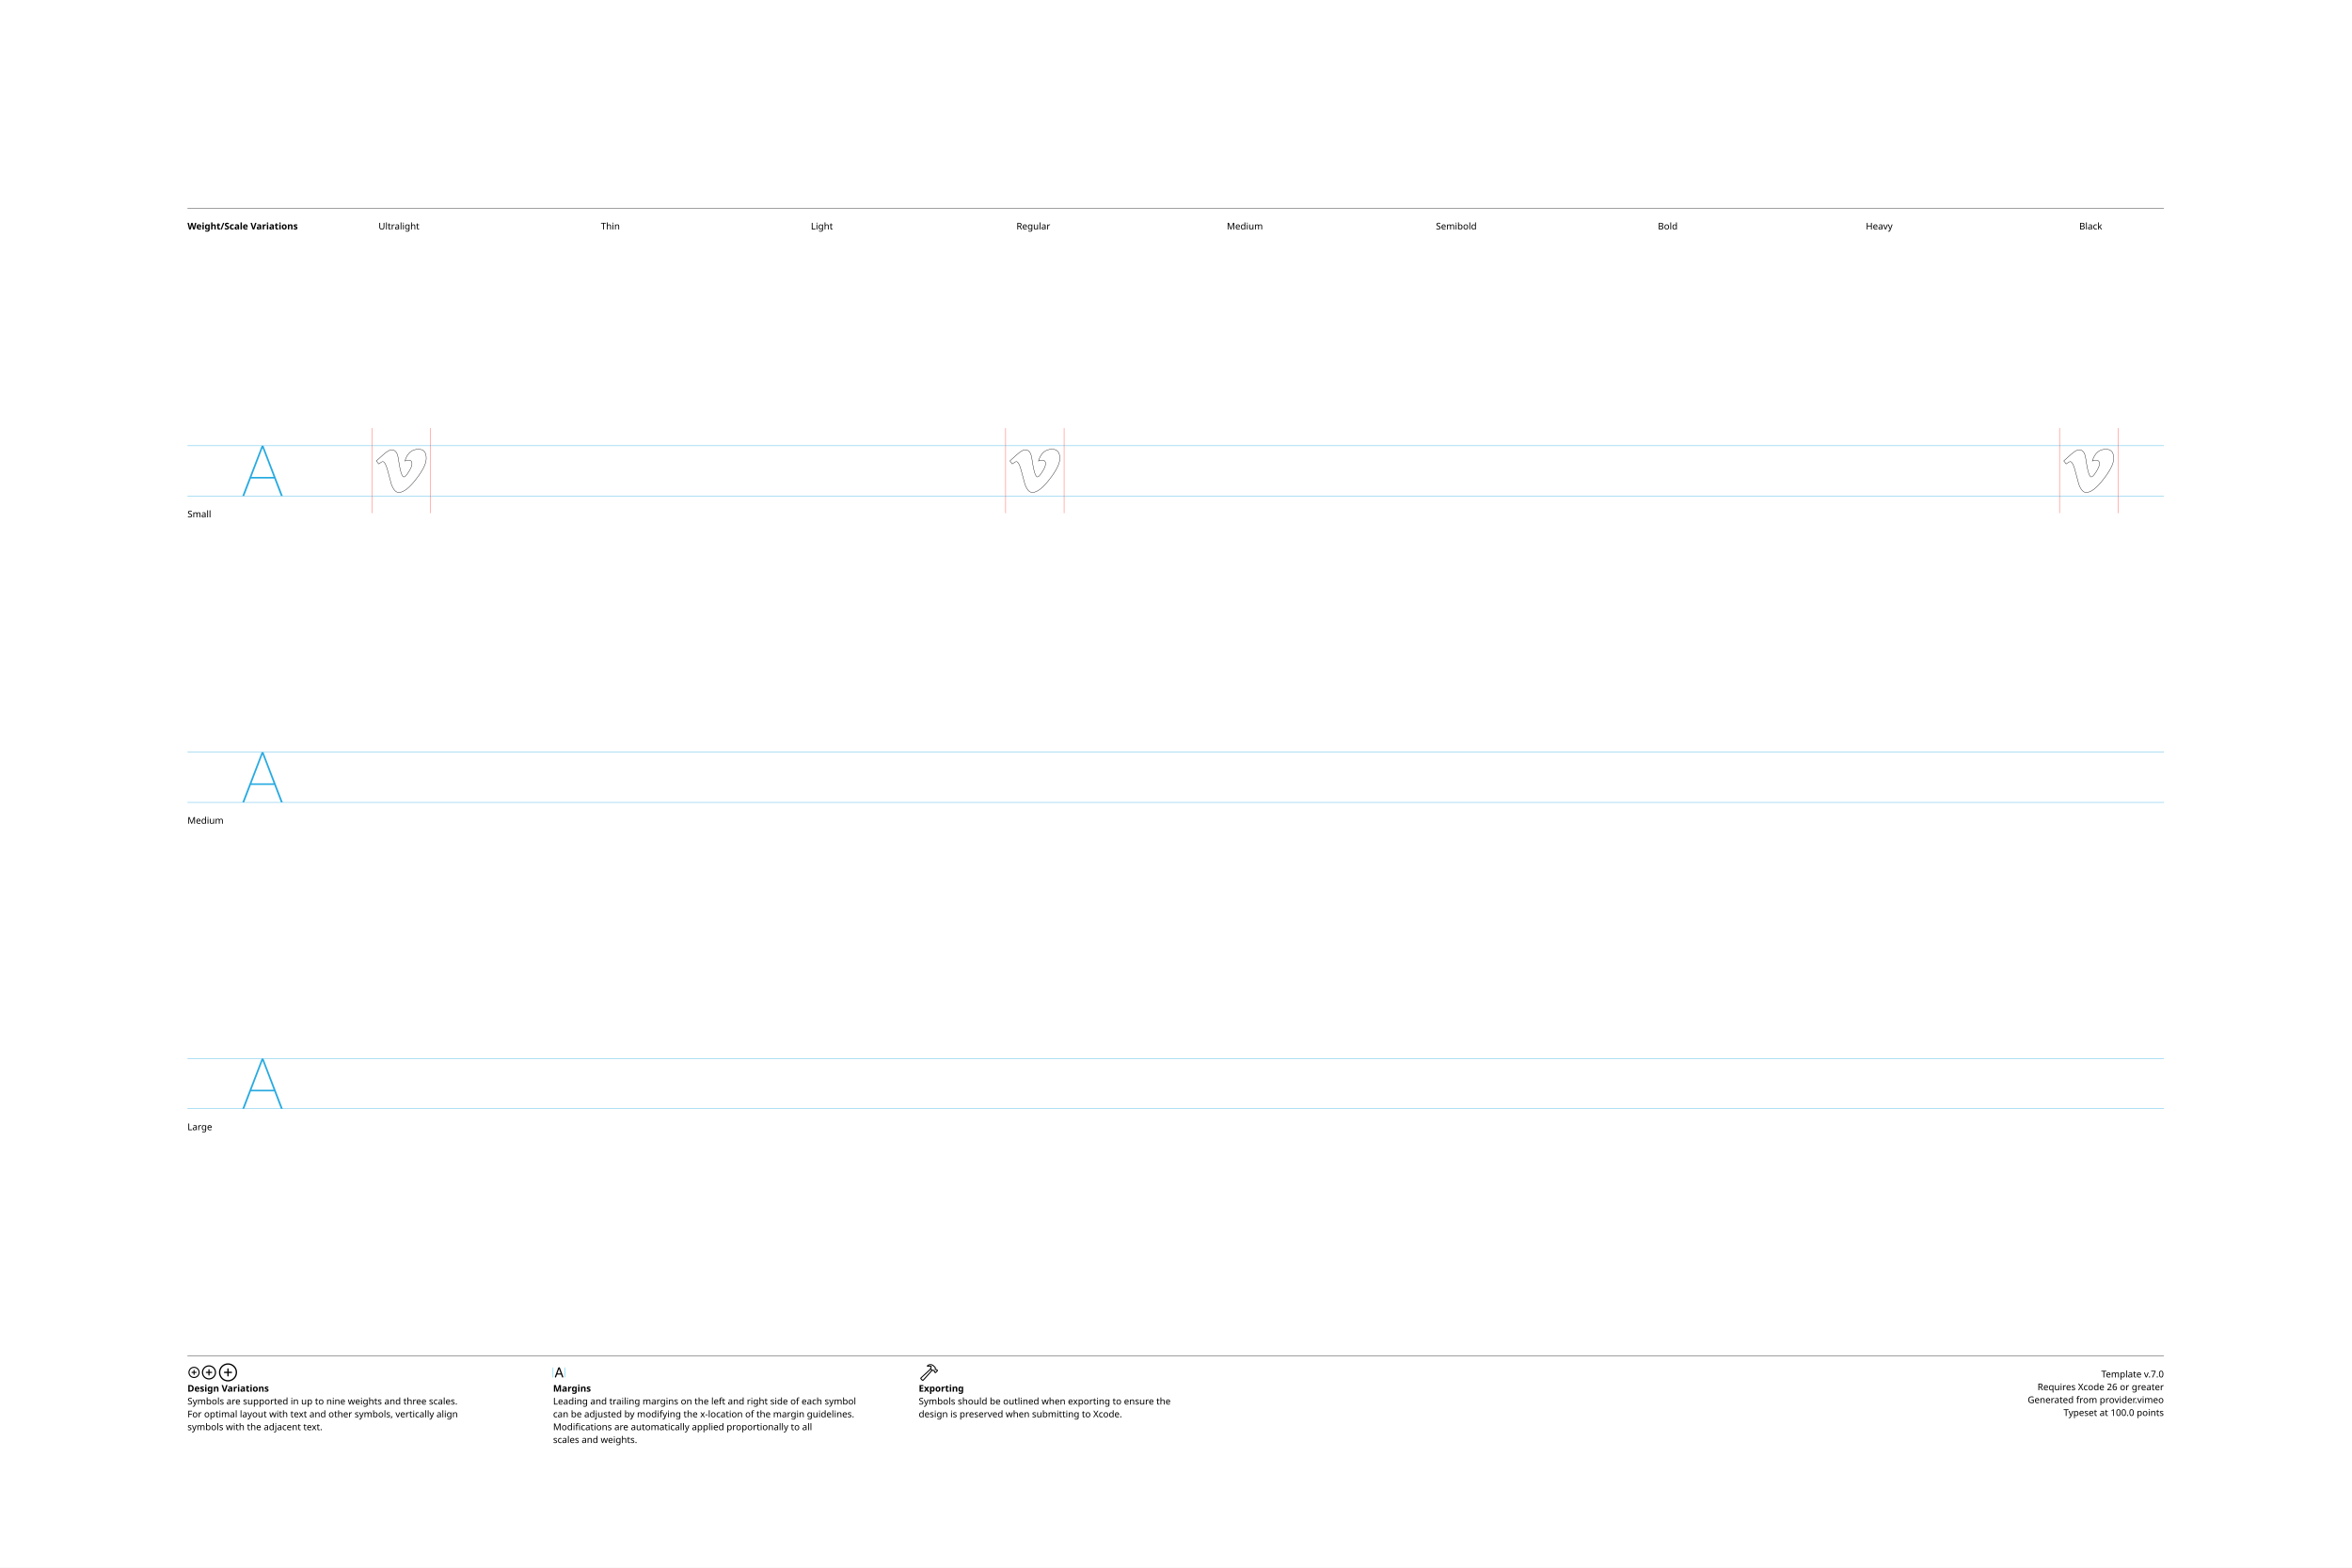
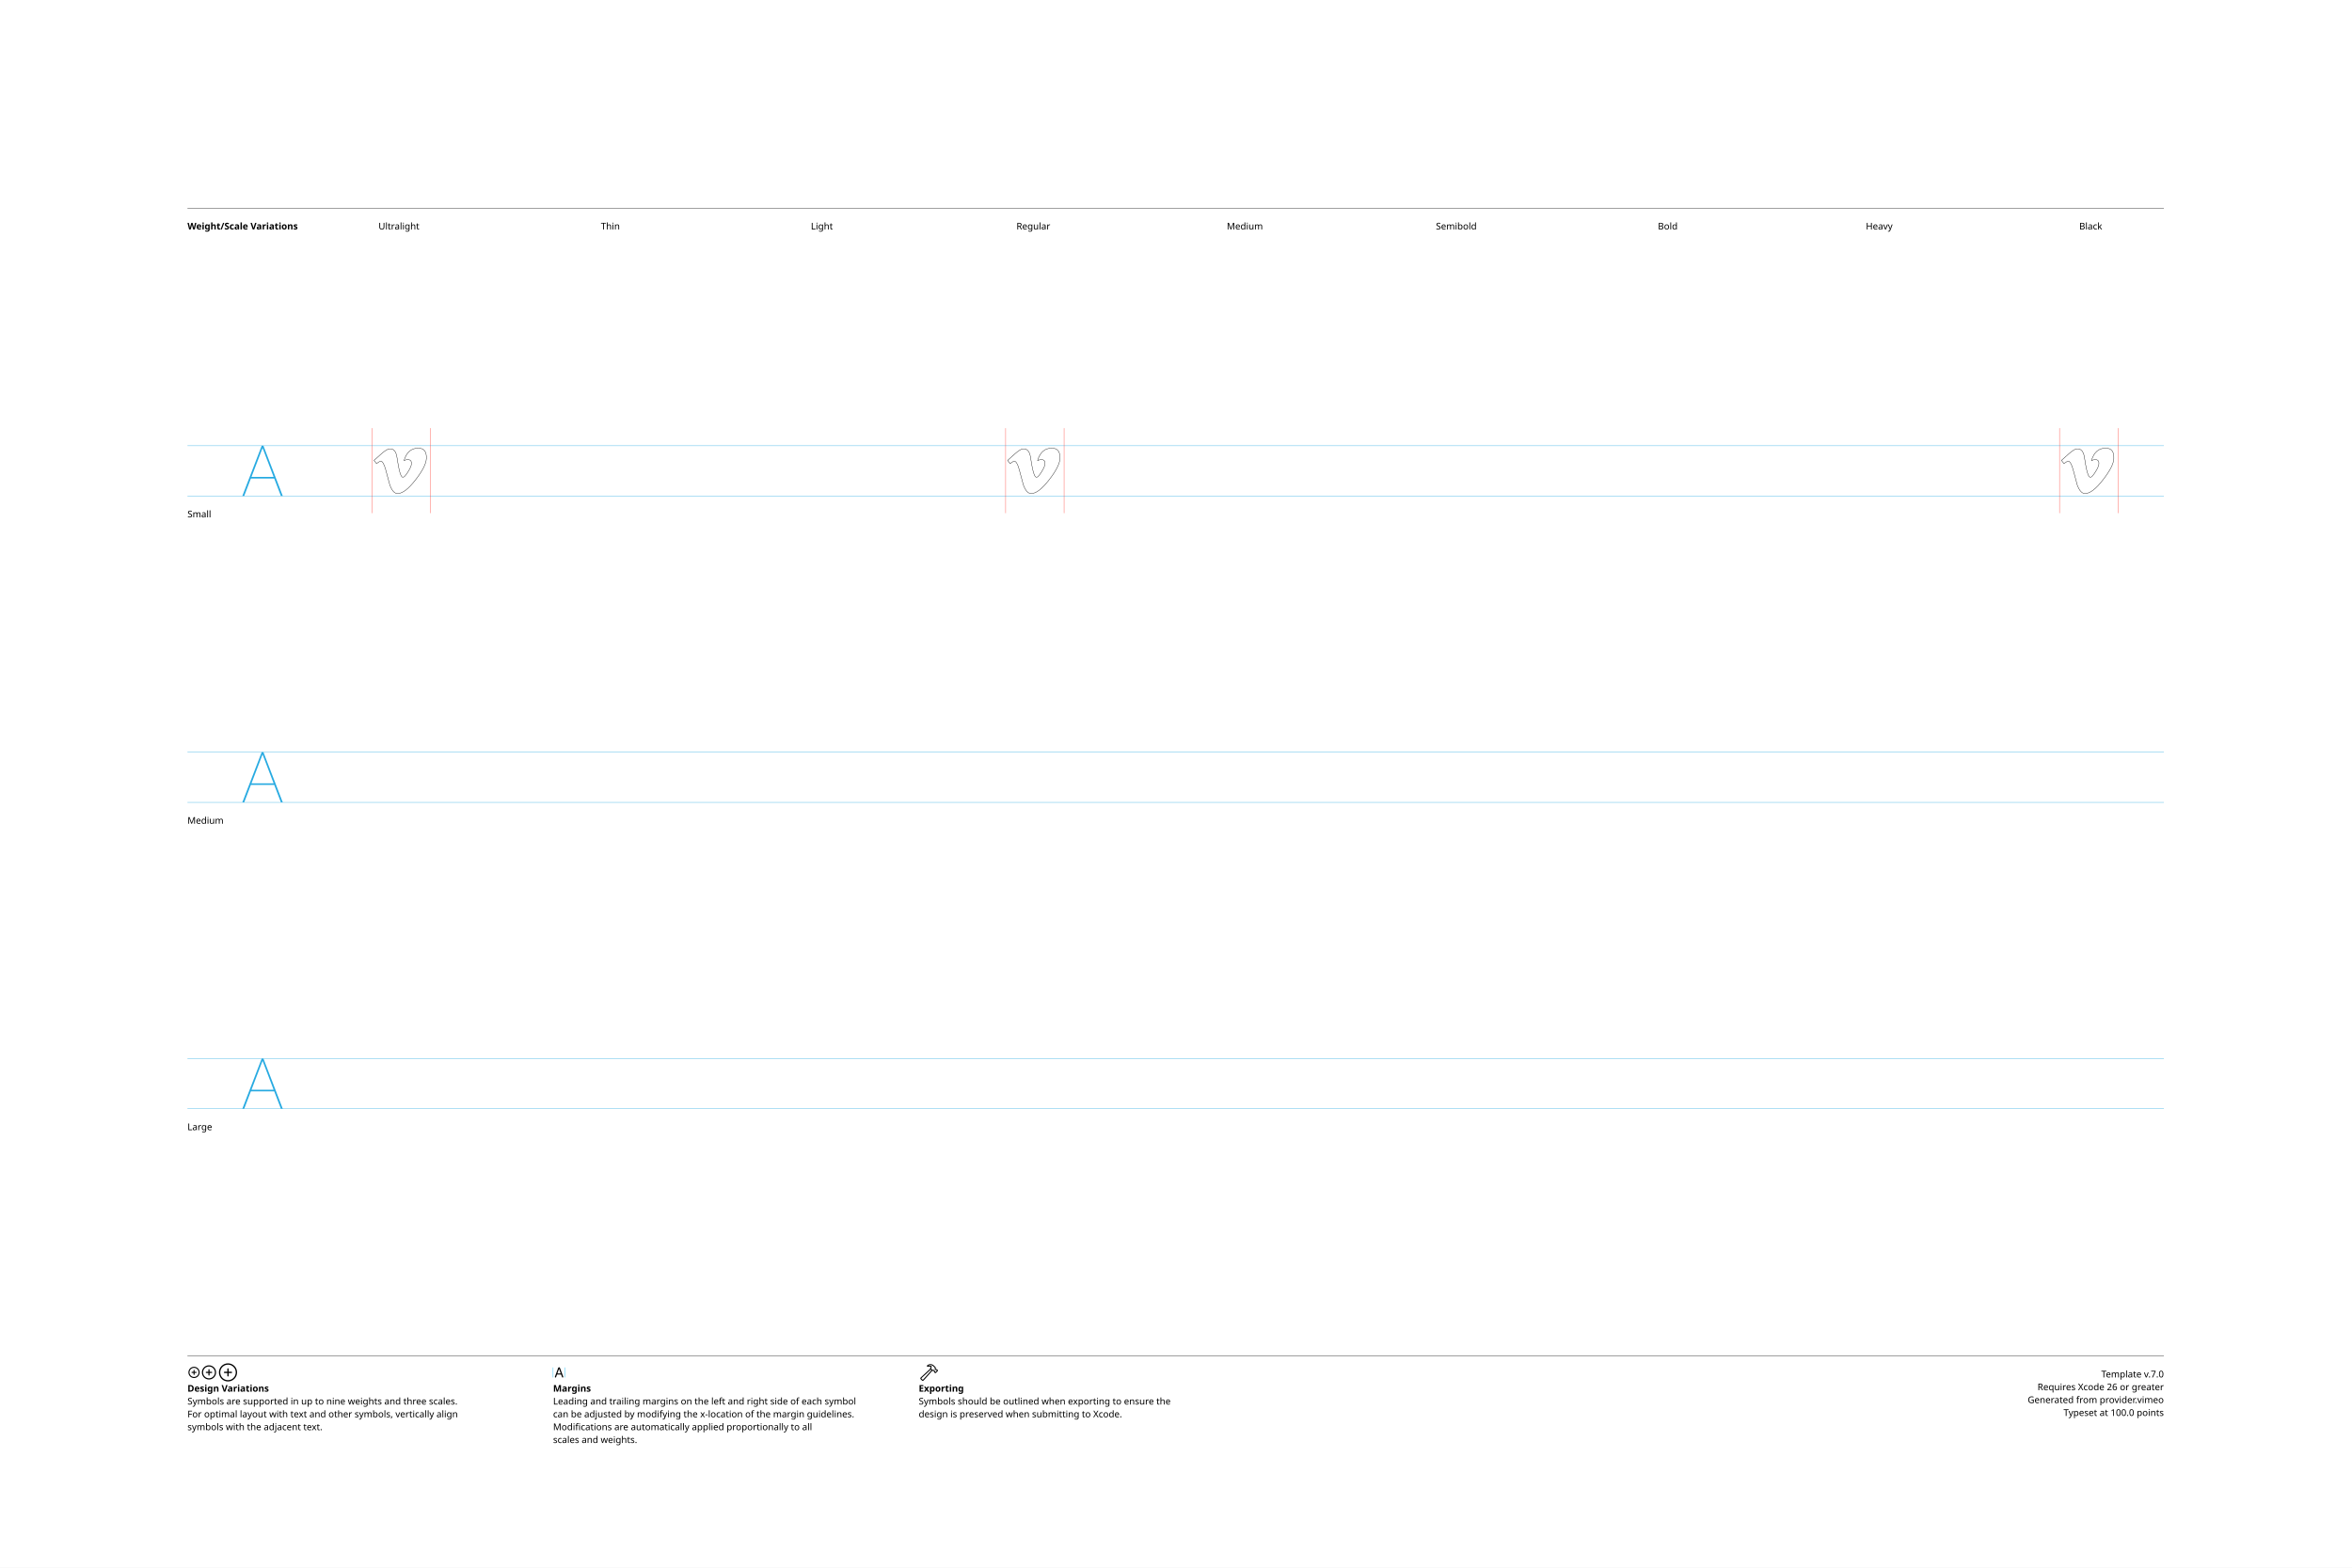
<svg xmlns="http://www.w3.org/2000/svg" version="1.1" viewBox="0 0 3300 2200">
  <style>.defaults {-sfsymbols-variable-value-mode:color;-sfsymbols-draw-reverses-motion-groups:false}

.monochrome-0 {-sfsymbols-motion-group:0}

.multicolor-0:tintColor {-sfsymbols-motion-group:0}

.hierarchical-0:primary {-sfsymbols-motion-group:0}

.SFSymbolsPreviewWireframe {fill:none;opacity:1.0;stroke:black;stroke-width:0.5}
</style>
  <g id="Notes">
    <rect height="2200" id="artboard" style="fill:white;opacity:1" width="3300" x="0" y="0" />
    <line style="fill:none;stroke:black;opacity:1;stroke-width:0.5;" x1="263" x2="3036" y1="292" y2="292" />
    <text style="stroke:none;fill:black;font-family:sans-serif;font-size:13;font-weight:bold;" transform="matrix(1 0 0 1 263 322)">Weight/Scale Variations</text>
    <text style="stroke:none;fill:black;font-family:sans-serif;font-size:13;text-anchor:middle;" transform="matrix(1 0 0 1 559.711 322)">Ultralight</text>
    <text style="stroke:none;fill:black;font-family:sans-serif;font-size:13;text-anchor:middle;" transform="matrix(1 0 0 1 856.422 322)">Thin</text>
    <text style="stroke:none;fill:black;font-family:sans-serif;font-size:13;text-anchor:middle;" transform="matrix(1 0 0 1 1153.13 322)">Light</text>
    <text style="stroke:none;fill:black;font-family:sans-serif;font-size:13;text-anchor:middle;" transform="matrix(1 0 0 1 1449.84 322)">Regular</text>
    <text style="stroke:none;fill:black;font-family:sans-serif;font-size:13;text-anchor:middle;" transform="matrix(1 0 0 1 1746.56 322)">Medium</text>
    <text style="stroke:none;fill:black;font-family:sans-serif;font-size:13;text-anchor:middle;" transform="matrix(1 0 0 1 2043.27 322)">Semibold</text>
    <text style="stroke:none;fill:black;font-family:sans-serif;font-size:13;text-anchor:middle;" transform="matrix(1 0 0 1 2339.98 322)">Bold</text>
    <text style="stroke:none;fill:black;font-family:sans-serif;font-size:13;text-anchor:middle;" transform="matrix(1 0 0 1 2636.69 322)">Heavy</text>
    <text style="stroke:none;fill:black;font-family:sans-serif;font-size:13;text-anchor:middle;" transform="matrix(1 0 0 1 2933.4 322)">Black</text>
    <line style="fill:none;stroke:black;opacity:1;stroke-width:0.5;" x1="263" x2="3036" y1="1903" y2="1903" />
    <g transform="matrix(0.2 0 0 0.2 263 1933)">
      <path d="m46.24 4.15c21.777 0 39.453-17.627 39.453-39.404s-17.676-39.404-39.453-39.404c-21.729 0-39.404 17.627-39.404 39.404s17.676 39.404 39.404 39.404Zm0-7.422c-17.676 0-31.934-14.307-31.934-31.982s14.258-31.982 31.934-31.982 31.982 14.307 31.982 31.982-14.307 31.982-31.982 31.982Zm3.613-17.773v-28.467c0-2.246-1.465-3.76-3.711-3.76-2.148 0-3.613 1.514-3.613 3.76v28.467c0 2.197 1.465 3.711 3.613 3.711 2.246 0 3.711-1.514 3.711-3.711Zm-17.822-10.596h28.418c2.197 0 3.711-1.465 3.711-3.613 0-2.197-1.514-3.711-3.711-3.711h-28.418c-2.246 0-3.76 1.514-3.76 3.711 0 2.148 1.514 3.613 3.76 3.613Z" />
    </g>
    <g transform="matrix(0.2 0 0 0.2 281.506 1933)">
      <path d="m58.545 14.551c27.49 0 49.805-22.314 49.805-49.805s-22.314-49.805-49.805-49.805-49.805 22.314-49.805 49.805 22.314 49.805 49.805 49.805Zm0-8.301c-22.949 0-41.504-18.555-41.504-41.504s18.555-41.504 41.504-41.504 41.504 18.555 41.504 41.504-18.555 41.504-41.504 41.504Zm4.053-23.096v-36.914c0-2.49-1.709-4.199-4.15-4.199-2.393 0-4.053 1.709-4.053 4.199v36.914c0 2.441 1.66 4.15 4.053 4.15 2.441 0 4.15-1.66 4.15-4.15Zm-22.559-14.404h36.963c2.441 0 4.15-1.611 4.15-4.004 0-2.441-1.709-4.15-4.15-4.15h-36.963c-2.49 0-4.15 1.709-4.15 4.15 0 2.393 1.66 4.004 4.15 4.004Z" />
    </g>
    <g transform="matrix(0.2 0 0 0.2 304.924 1933)">
      <path d="m74.853 28.32c35.107 0 63.623-28.467 63.623-63.574s-28.516-63.623-63.623-63.623-63.574 28.516-63.574 63.623 28.467 63.574 63.574 63.574Zm0-9.082c-30.127 0-54.492-24.365-54.492-54.492s24.365-54.492 54.492-54.492 54.492 24.365 54.492 54.492-24.365 54.492-54.492 54.492Zm4.443-30.322v-48.486c0-2.734-1.855-4.639-4.541-4.639-2.588 0-4.443 1.904-4.443 4.639v48.486c0 2.686 1.855 4.59 4.443 4.59 2.686 0 4.541-1.855 4.541-4.59Zm-28.711-19.775h48.486c2.686 0 4.59-1.807 4.59-4.395 0-2.734-1.855-4.59-4.59-4.59h-48.486c-2.734 0-4.59 1.855-4.59 4.59 0 2.588 1.855 4.395 4.59 4.395Z" />
    </g>
    <text style="stroke:none;fill:black;font-family:sans-serif;font-size:13;font-weight:bold;" transform="matrix(1 0 0 1 263 1953)">Design Variations</text>
    <text style="stroke:none;fill:black;font-family:sans-serif;font-size:13;" transform="matrix(1 0 0 1 263 1971)">Symbols are supported in up to nine weights and three scales.</text>
    <text style="stroke:none;fill:black;font-family:sans-serif;font-size:13;" transform="matrix(1 0 0 1 263 1989)">For optimal layout with text and other symbols, vertically align</text>
    <text style="stroke:none;fill:black;font-family:sans-serif;font-size:13;" transform="matrix(1 0 0 1 263 2007)">symbols with the adjacent text.</text>
    <line style="fill:none;stroke:#00AEEF;stroke-width:0.5;opacity:1.0;" x1="776" x2="776" y1="1919" y2="1933" />
    <g transform="matrix(0.2 0 0 0.2 776 1933)">
      <path d="m16.553 0.781c2.588 0 3.857-0.977 4.785-3.711l20.557-57.52h0.244l20.605 57.52c0.928 2.734 2.197 3.711 4.736 3.711 2.588 0 4.248-1.562 4.248-4.004 0-0.83-0.146-1.611-0.537-2.637l-22.9-60.986c-1.123-2.979-3.125-4.492-6.25-4.492-3.027 0-5.078 1.465-6.152 4.443l-22.9 61.084c-0.391 1.025-0.537 1.807-0.537 2.637 0 2.441 1.562 3.955 4.102 3.955Zm10.205-20.947h30.664c2.002 0 3.662-1.66 3.662-3.662 0-2.051-1.66-3.662-3.662-3.662h-30.664c-2.002 0-3.662 1.611-3.662 3.662 0 2.002 1.66 3.662 3.662 3.662Z" />
    </g>
    <line style="fill:none;stroke:#00AEEF;stroke-width:0.5;opacity:1.0;" x1="792.836" x2="792.836" y1="1919" y2="1933" />
    <text style="stroke:none;fill:black;font-family:sans-serif;font-size:13;font-weight:bold;" transform="matrix(1 0 0 1 776 1953)">Margins</text>
    <text style="stroke:none;fill:black;font-family:sans-serif;font-size:13;" transform="matrix(1 0 0 1 776 1971)">Leading and trailing margins on the left and right side of each symbol</text>
    <text style="stroke:none;fill:black;font-family:sans-serif;font-size:13;" transform="matrix(1 0 0 1 776 1989)">can be adjusted by modifying the x-location of the margin guidelines.</text>
    <text style="stroke:none;fill:black;font-family:sans-serif;font-size:13;" transform="matrix(1 0 0 1 776 2007)">Modifications are automatically applied proportionally to all</text>
    <text style="stroke:none;fill:black;font-family:sans-serif;font-size:13;" transform="matrix(1 0 0 1 776 2025)">scales and weights.</text>
    <g transform="matrix(0.2 0 0 0.2 1289 1933)">
      <path d="m14.209 13.135 7.861 7.861c4.297 4.395 9.326 4.102 13.867-1.025l60.693-68.213-4.883-4.883-60.254 67.676c-1.807 1.953-3.467 2.441-5.811 0.098l-5.176-5.127c-2.295-2.295-1.807-3.955 0.195-5.811l67.481-62.158-4.883-4.834-68.066 62.598c-4.98 4.59-5.322 9.473-1.025 13.818Zm44.873-97.461c-2.051 2.002-2.246 4.883-1.074 6.787 1.123 1.807 3.467 3.027 6.592 2.246 5.859-1.66 12.598-2.393 18.896 0.928l-2.686 7.129c-1.611 4.004-0.732 6.885 1.709 9.424l10.254 10.303c2.344 2.393 4.541 2.441 7.08 1.953l4.443-0.732 2.588 2.539-0.195 2.246c-0.098 2.295 0.537 4.297 2.783 6.494l3.369 3.32c2.295 2.295 5.518 2.49 7.812 0.195l12.988-13.037c2.295-2.344 2.148-5.371-0.195-7.666l-3.418-3.418c-2.197-2.197-4.053-3.027-6.348-2.881l-2.344 0.244-2.441-2.441 1.025-4.688c0.635-2.734-0.244-4.98-2.881-7.617l-11.279-11.182c-12.94-12.842-35.596-11.035-46.68-0.146Zm7.08 2.051c8.789-6.396 25.977-5.664 33.691 1.953l12.305 12.207c1.025 1.025 1.221 1.807 0.928 3.32l-1.465 6.641 6.738 6.689 4.395-0.244c1.123-0.049 1.514 0.049 2.344 0.879l2.539 2.49-10.84 10.84-2.49-2.49c-0.83-0.879-0.977-1.221-0.928-2.393l0.293-4.346-6.689-6.738-6.836 1.172c-1.416 0.293-2.051 0.195-3.174-0.879l-8.936-8.887c-1.074-1.025-1.172-1.709-0.488-3.369l4.59-11.475c-6.104-6.348-17.041-7.52-25.586-4.59-0.684 0.244-0.928-0.391-0.391-0.781Z" />
    </g>
    <text style="stroke:none;fill:black;font-family:sans-serif;font-size:13;font-weight:bold;" transform="matrix(1 0 0 1 1289 1953)">Exporting</text>
    <text style="stroke:none;fill:black;font-family:sans-serif;font-size:13;" transform="matrix(1 0 0 1 1289 1971)">Symbols should be outlined when exporting to ensure the</text>
    <text style="stroke:none;fill:black;font-family:sans-serif;font-size:13;" transform="matrix(1 0 0 1 1289 1989)">design is preserved when submitting to Xcode.</text>
    <text id="template-version" style="stroke:none;fill:black;font-family:sans-serif;font-size:13;text-anchor:end;" transform="matrix(1 0 0 1 3036 1933)">Template v.7.0</text>
    <text style="stroke:none;fill:black;font-family:sans-serif;font-size:13;text-anchor:end;" transform="matrix(1 0 0 1 3036 1951)">Requires Xcode 26 or greater</text>
    <text id="descriptive-name" style="stroke:none;fill:black;font-family:sans-serif;font-size:13;text-anchor:end;" transform="matrix(1 0 0 1 3036 1969)">Generated from provider.vimeo</text>
    <text style="stroke:none;fill:black;font-family:sans-serif;font-size:13;text-anchor:end;" transform="matrix(1 0 0 1 3036 1987)">Typeset at 100.0 points</text>
    <text style="stroke:none;fill:black;font-family:sans-serif;font-size:13;" transform="matrix(1 0 0 1 263 726)">Small</text>
    <text style="stroke:none;fill:black;font-family:sans-serif;font-size:13;" transform="matrix(1 0 0 1 263 1156)">Medium</text>
    <text style="stroke:none;fill:black;font-family:sans-serif;font-size:13;" transform="matrix(1 0 0 1 263 1586)">Large</text>
  </g>
  <g id="Guides">
    <g id="H-reference" style="fill:#27AAE1;stroke:none;" transform="matrix(1 0 0 1 339 696)">
      <path d="M0.994 0L3.638 0L29.328-67.132L30.03-67.132L30.03-70.459L28.123-70.459ZM11.688-24.48L46.981-24.48L46.231-26.729L12.438-26.729ZM55.12 0L57.764 0L30.638-70.459L29.433-70.459L29.433-67.132Z" />
    </g>
    <line id="Baseline-S" style="fill:none;stroke:#27AAE1;opacity:1;stroke-width:0.5;" x1="263" x2="3036" y1="696" y2="696" />
    <line id="Capline-S" style="fill:none;stroke:#27AAE1;opacity:1;stroke-width:0.5;" x1="263" x2="3036" y1="625.541" y2="625.541" />
    <g id="H-reference" style="fill:#27AAE1;stroke:none;" transform="matrix(1 0 0 1 339 1126)">
      <path d="M0.994 0L3.638 0L29.328-67.132L30.03-67.132L30.03-70.459L28.123-70.459ZM11.688-24.48L46.981-24.48L46.231-26.729L12.438-26.729ZM55.12 0L57.764 0L30.638-70.459L29.433-70.459L29.433-67.132Z" />
    </g>
    <line id="Baseline-M" style="fill:none;stroke:#27AAE1;opacity:1;stroke-width:0.5;" x1="263" x2="3036" y1="1126" y2="1126" />
    <line id="Capline-M" style="fill:none;stroke:#27AAE1;opacity:1;stroke-width:0.5;" x1="263" x2="3036" y1="1055.54" y2="1055.54" />
    <g id="H-reference" style="fill:#27AAE1;stroke:none;" transform="matrix(1 0 0 1 339 1556)">
      <path d="M0.994 0L3.638 0L29.328-67.132L30.03-67.132L30.03-70.459L28.123-70.459ZM11.688-24.48L46.981-24.48L46.231-26.729L12.438-26.729ZM55.12 0L57.764 0L30.638-70.459L29.433-70.459L29.433-67.132Z" />
    </g>
    <line id="Baseline-L" style="fill:none;stroke:#27AAE1;opacity:1;stroke-width:0.5;" x1="263" x2="3036" y1="1556" y2="1556" />
    <line id="Capline-L" style="fill:none;stroke:#27AAE1;opacity:1;stroke-width:0.5;" x1="263" x2="3036" y1="1485.54" y2="1485.54" />
    <line id="left-margin-Ultralight-S" style="fill:none;stroke:#FF3B30;stroke-width:0.5;opacity:1.0;" x1="522.047" x2="522.047" y1="600.785" y2="720.121" />
    <line id="right-margin-Ultralight-S" style="fill:none;stroke:#FF3B30;stroke-width:0.5;opacity:1.0;" x1="604.047" x2="604.047" y1="600.785" y2="720.121" />
    <line id="left-margin-Regular-S" style="fill:none;stroke:#FF3B30;stroke-width:0.5;opacity:1.0;" x1="1410.980" x2="1410.980" y1="600.785" y2="720.121" />
    <line id="right-margin-Regular-S" style="fill:none;stroke:#FF3B30;stroke-width:0.5;opacity:1.0;" x1="1492.980" x2="1492.980" y1="600.785" y2="720.121" />
    <line id="left-margin-Black-S" style="fill:none;stroke:#FF3B30;stroke-width:0.5;opacity:1.0;" x1="2889.630" x2="2889.630" y1="600.785" y2="720.121" />
    <line id="right-margin-Black-S" style="fill:none;stroke:#FF3B30;stroke-width:0.5;opacity:1.0;" x1="2971.630" x2="2971.630" y1="600.785" y2="720.121" />
  </g>
  <g id="Symbols">
    <g id="Ultralight-S" transform="matrix(1 0 0 1 522.047 696)">
-       <path class="monochrome-0 multicolor-0:tintColor hierarchical-0:primary SFSymbolsPreviewWireframe" d="M 75.931 -51.514 c -0.306 6.819 -5.072 16.167 -14.274 28.026 -9.531 12.387 -17.575 18.579 -24.179 18.579 -4.11 0 -7.519 -3.774 -10.363 -11.32 l -5.594 -20.749 c -2.097 -7.537 -4.34 -11.311 -6.743 -11.311 -0.522 0 -2.351 1.103 -5.486 3.302 l -3.293 -4.25 a 918.925 918.925 0 0 0 10.211 -9.123 c 4.605 -3.99 8.065 -6.081 10.366 -6.297 5.445 -0.525 8.797 3.208 10.054 11.194 1.356 8.613 2.301 13.968 2.832 16.062 1.572 7.146 3.299 10.716 5.18 10.716 1.464 0 3.663 -2.322 6.606 -6.956 2.928 -4.635 4.492 -8.158 4.702 -10.582 0.42 -3.999 -1.152 -6.011 -4.707 -6.011 -1.674 0 -3.404 0.353 -5.183 1.14 3.459 -11.281 10.016 -16.791 19.722 -16.441 7.213 0.175 10.581 4.853 10.188 13.991 z" />
+       <path class="monochrome-0 multicolor-0:tintColor hierarchical-0:primary SFSymbolsPreviewWireframe" d="M 76.178 -52.328 c -0.322 7.16 -5.326 16.975 -14.988 29.427 -10.008 13.007 -18.454 19.508 -25.387 19.508 -4.315 0 -7.895 -3.963 -10.881 -11.886 l -5.874 -21.786 c -2.202 -7.913 -4.557 -11.876 -7.08 -11.876 -0.548 0 -2.468 1.158 -5.76 3.467 l -3.458 -4.462 a 964.871 964.871 0 0 0 10.722 -9.579 c 4.836 -4.189 8.468 -6.385 10.884 -6.612 5.718 -0.551 9.236 3.369 10.556 11.754 1.424 9.043 2.416 14.666 2.974 16.865 1.65 7.503 3.463 11.252 5.439 11.252 1.537 0 3.846 -2.438 6.937 -7.304 3.075 -4.866 4.716 -8.566 4.937 -11.111 0.441 -4.199 -1.21 -6.312 -4.943 -6.312 -1.758 0 -3.574 0.37 -5.442 1.197 3.632 -11.845 10.517 -17.63 20.708 -17.263 7.573 0.184 11.111 5.096 10.697 14.691 z" />
    </g>
    <g id="Regular-S" transform="matrix(1 0 0 1 1410.98 696)">
-       <path class="monochrome-0 multicolor-0:tintColor hierarchical-0:primary SFSymbolsPreviewWireframe" d="M 75.931 -51.514 c -0.306 6.819 -5.072 16.167 -14.274 28.026 -9.531 12.387 -17.575 18.579 -24.179 18.579 -4.11 0 -7.519 -3.774 -10.363 -11.32 l -5.594 -20.749 c -2.097 -7.537 -4.34 -11.311 -6.743 -11.311 -0.522 0 -2.351 1.103 -5.486 3.302 l -3.293 -4.25 a 918.925 918.925 0 0 0 10.211 -9.123 c 4.605 -3.99 8.065 -6.081 10.366 -6.297 5.445 -0.525 8.797 3.208 10.054 11.194 1.356 8.613 2.301 13.968 2.832 16.062 1.572 7.146 3.299 10.716 5.18 10.716 1.464 0 3.663 -2.322 6.606 -6.956 2.928 -4.635 4.492 -8.158 4.702 -10.582 0.42 -3.999 -1.152 -6.011 -4.707 -6.011 -1.674 0 -3.404 0.353 -5.183 1.14 3.459 -11.281 10.016 -16.791 19.722 -16.441 7.213 0.175 10.581 4.853 10.188 13.991 z" />
+       <path class="monochrome-0 multicolor-0:tintColor hierarchical-0:primary SFSymbolsPreviewWireframe" d="M 76.178 -52.328 c -0.322 7.16 -5.326 16.975 -14.988 29.427 -10.008 13.007 -18.454 19.508 -25.387 19.508 -4.315 0 -7.895 -3.963 -10.881 -11.886 l -5.874 -21.786 c -2.202 -7.913 -4.557 -11.876 -7.08 -11.876 -0.548 0 -2.468 1.158 -5.76 3.467 l -3.458 -4.462 a 964.871 964.871 0 0 0 10.722 -9.579 c 4.836 -4.189 8.468 -6.385 10.884 -6.612 5.718 -0.551 9.236 3.369 10.556 11.754 1.424 9.043 2.416 14.666 2.974 16.865 1.65 7.503 3.463 11.252 5.439 11.252 1.537 0 3.846 -2.438 6.937 -7.304 3.075 -4.866 4.716 -8.566 4.937 -11.111 0.441 -4.199 -1.21 -6.312 -4.943 -6.312 -1.758 0 -3.574 0.37 -5.442 1.197 3.632 -11.845 10.517 -17.63 20.708 -17.263 7.573 0.184 11.111 5.096 10.697 14.691 z" />
    </g>
    <g id="Black-S" transform="matrix(1 0 0 1 2889.63 696)">
-       <path class="monochrome-0 multicolor-0:tintColor hierarchical-0:primary SFSymbolsPreviewWireframe" d="M 75.931 -51.514 c -0.306 6.819 -5.072 16.167 -14.274 28.026 -9.531 12.387 -17.575 18.579 -24.179 18.579 -4.11 0 -7.519 -3.774 -10.363 -11.32 l -5.594 -20.749 c -2.097 -7.537 -4.34 -11.311 -6.743 -11.311 -0.522 0 -2.351 1.103 -5.486 3.302 l -3.293 -4.25 a 918.925 918.925 0 0 0 10.211 -9.123 c 4.605 -3.99 8.065 -6.081 10.366 -6.297 5.445 -0.525 8.797 3.208 10.054 11.194 1.356 8.613 2.301 13.968 2.832 16.062 1.572 7.146 3.299 10.716 5.18 10.716 1.464 0 3.663 -2.322 6.606 -6.956 2.928 -4.635 4.492 -8.158 4.702 -10.582 0.42 -3.999 -1.152 -6.011 -4.707 -6.011 -1.674 0 -3.404 0.353 -5.183 1.14 3.459 -11.281 10.016 -16.791 19.722 -16.441 7.213 0.175 10.581 4.853 10.188 13.991 z" />
+       <path class="monochrome-0 multicolor-0:tintColor hierarchical-0:primary SFSymbolsPreviewWireframe" d="M 76.178 -52.328 c -0.322 7.16 -5.326 16.975 -14.988 29.427 -10.008 13.007 -18.454 19.508 -25.387 19.508 -4.315 0 -7.895 -3.963 -10.881 -11.886 l -5.874 -21.786 c -2.202 -7.913 -4.557 -11.876 -7.08 -11.876 -0.548 0 -2.468 1.158 -5.76 3.467 l -3.458 -4.462 a 964.871 964.871 0 0 0 10.722 -9.579 c 4.836 -4.189 8.468 -6.385 10.884 -6.612 5.718 -0.551 9.236 3.369 10.556 11.754 1.424 9.043 2.416 14.666 2.974 16.865 1.65 7.503 3.463 11.252 5.439 11.252 1.537 0 3.846 -2.438 6.937 -7.304 3.075 -4.866 4.716 -8.566 4.937 -11.111 0.441 -4.199 -1.21 -6.312 -4.943 -6.312 -1.758 0 -3.574 0.37 -5.442 1.197 3.632 -11.845 10.517 -17.63 20.708 -17.263 7.573 0.184 11.111 5.096 10.697 14.691 z" />
    </g>
  </g>
</svg>
